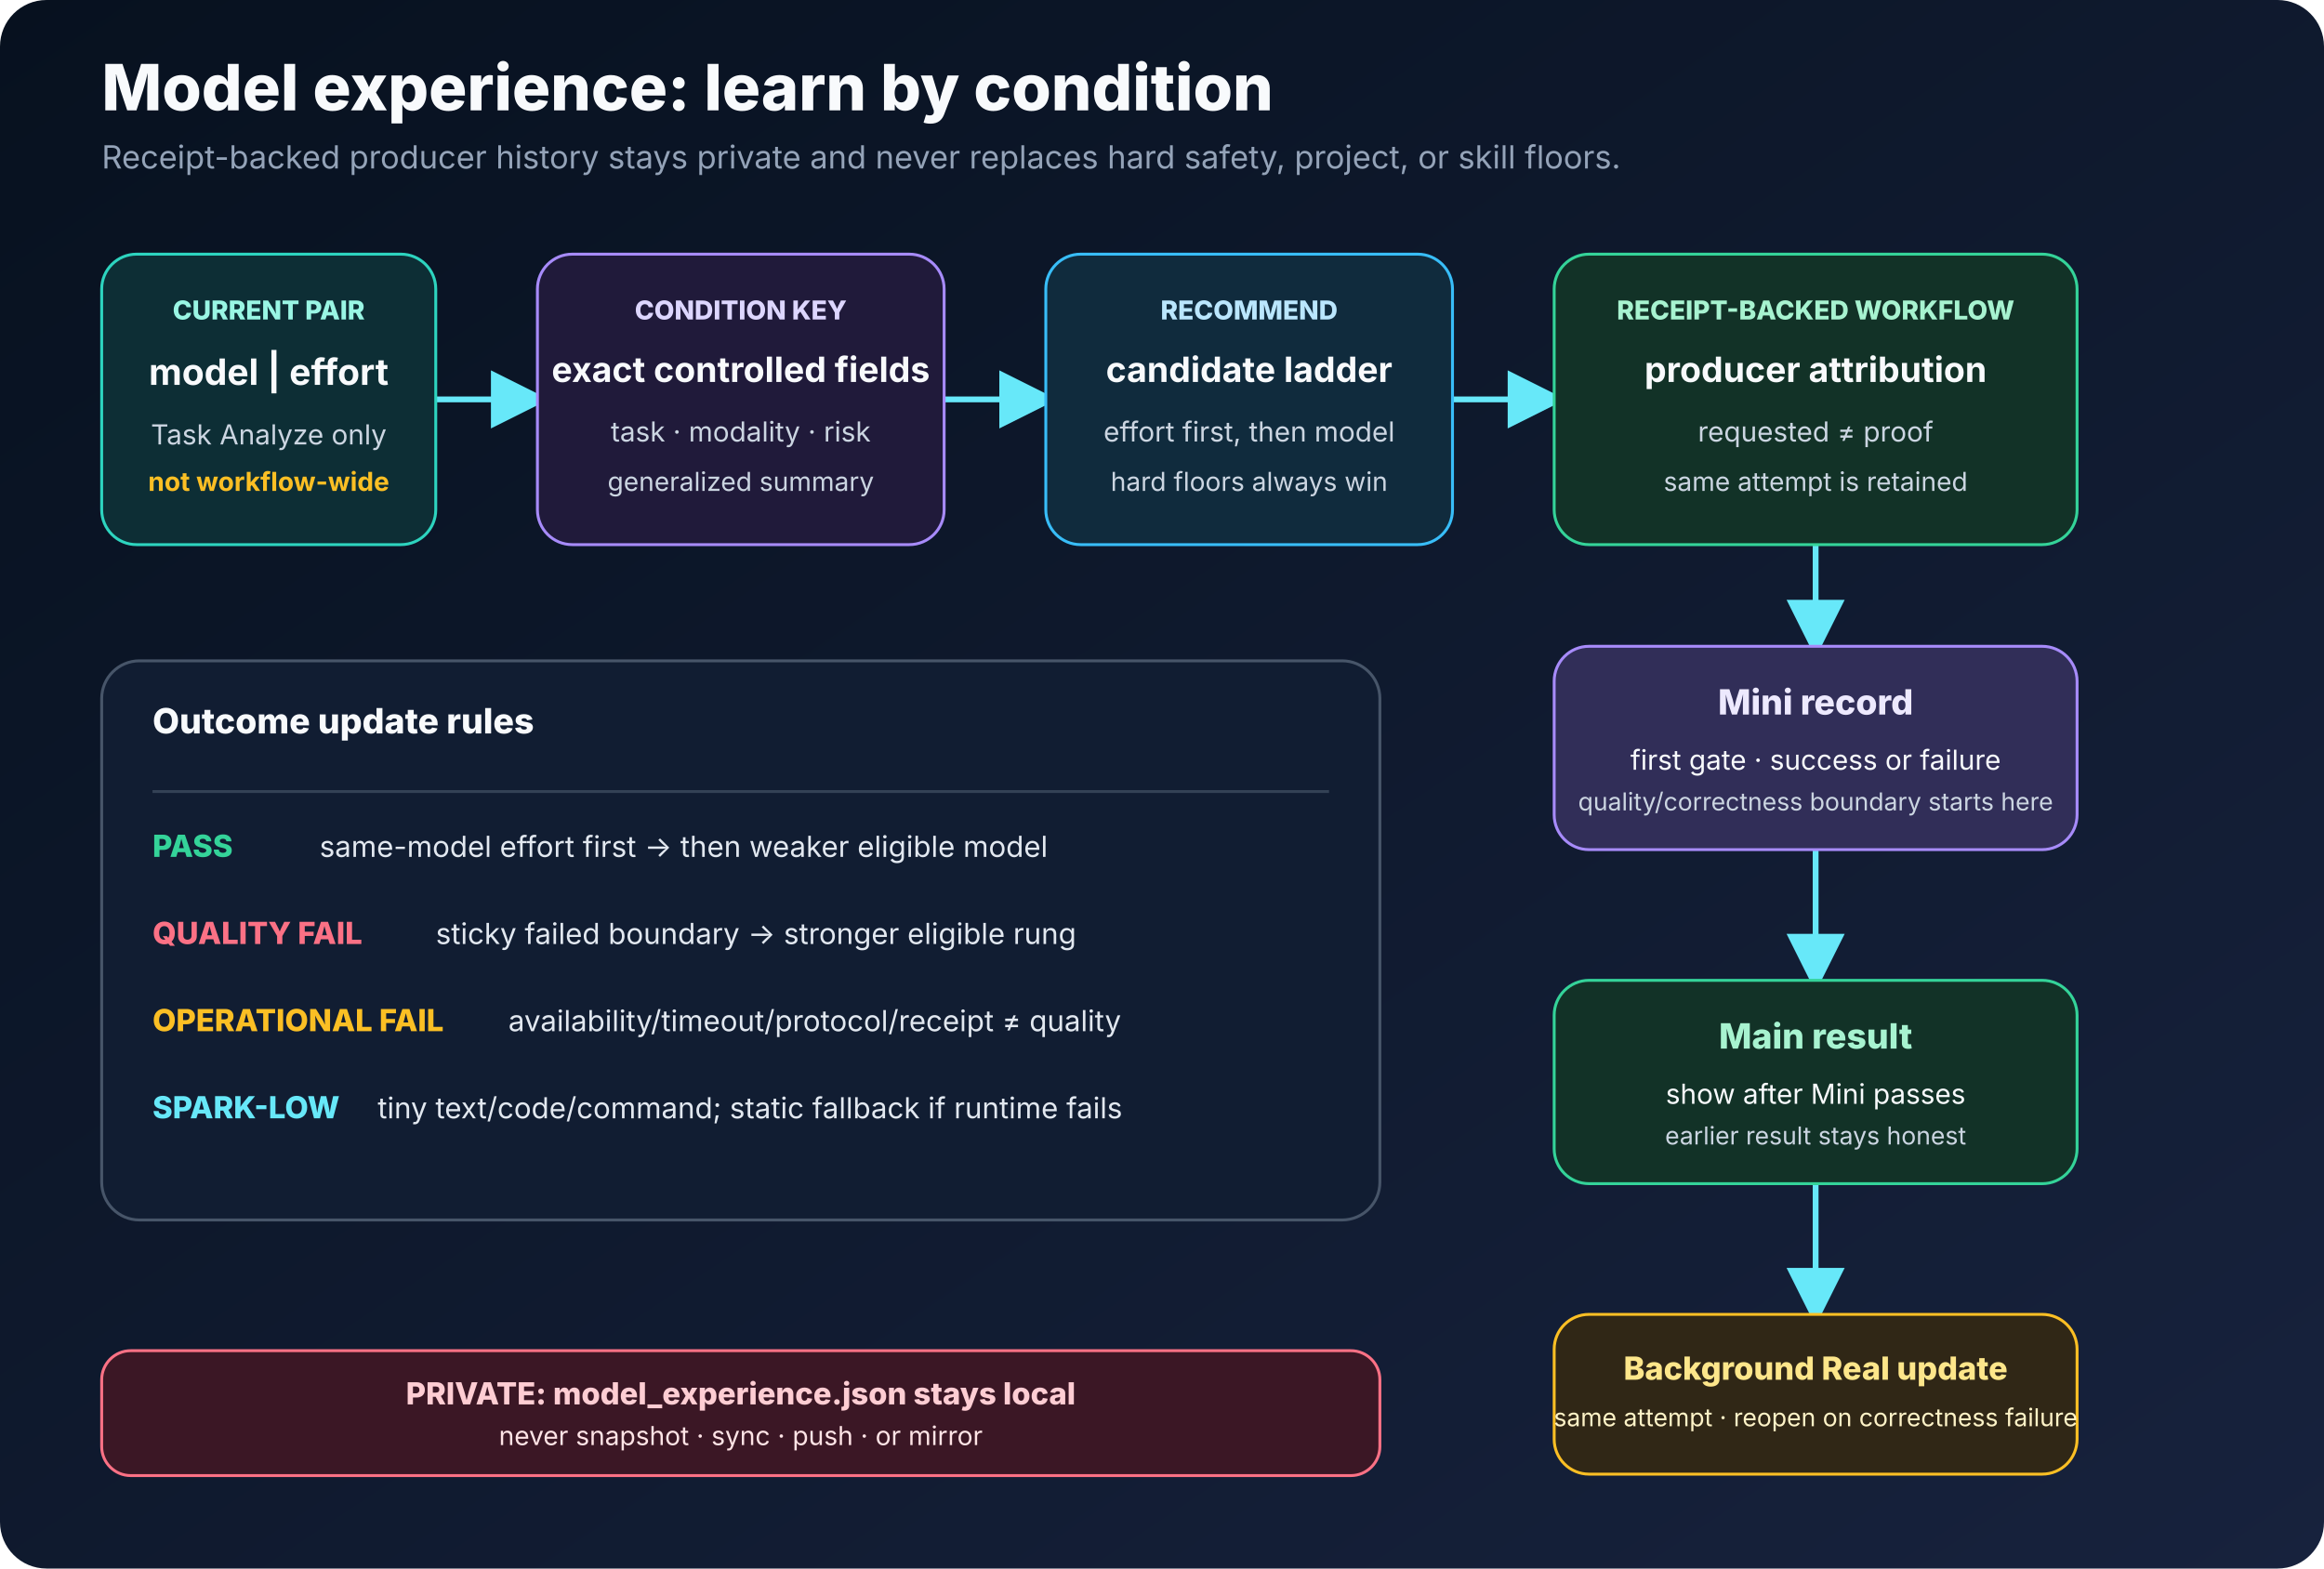
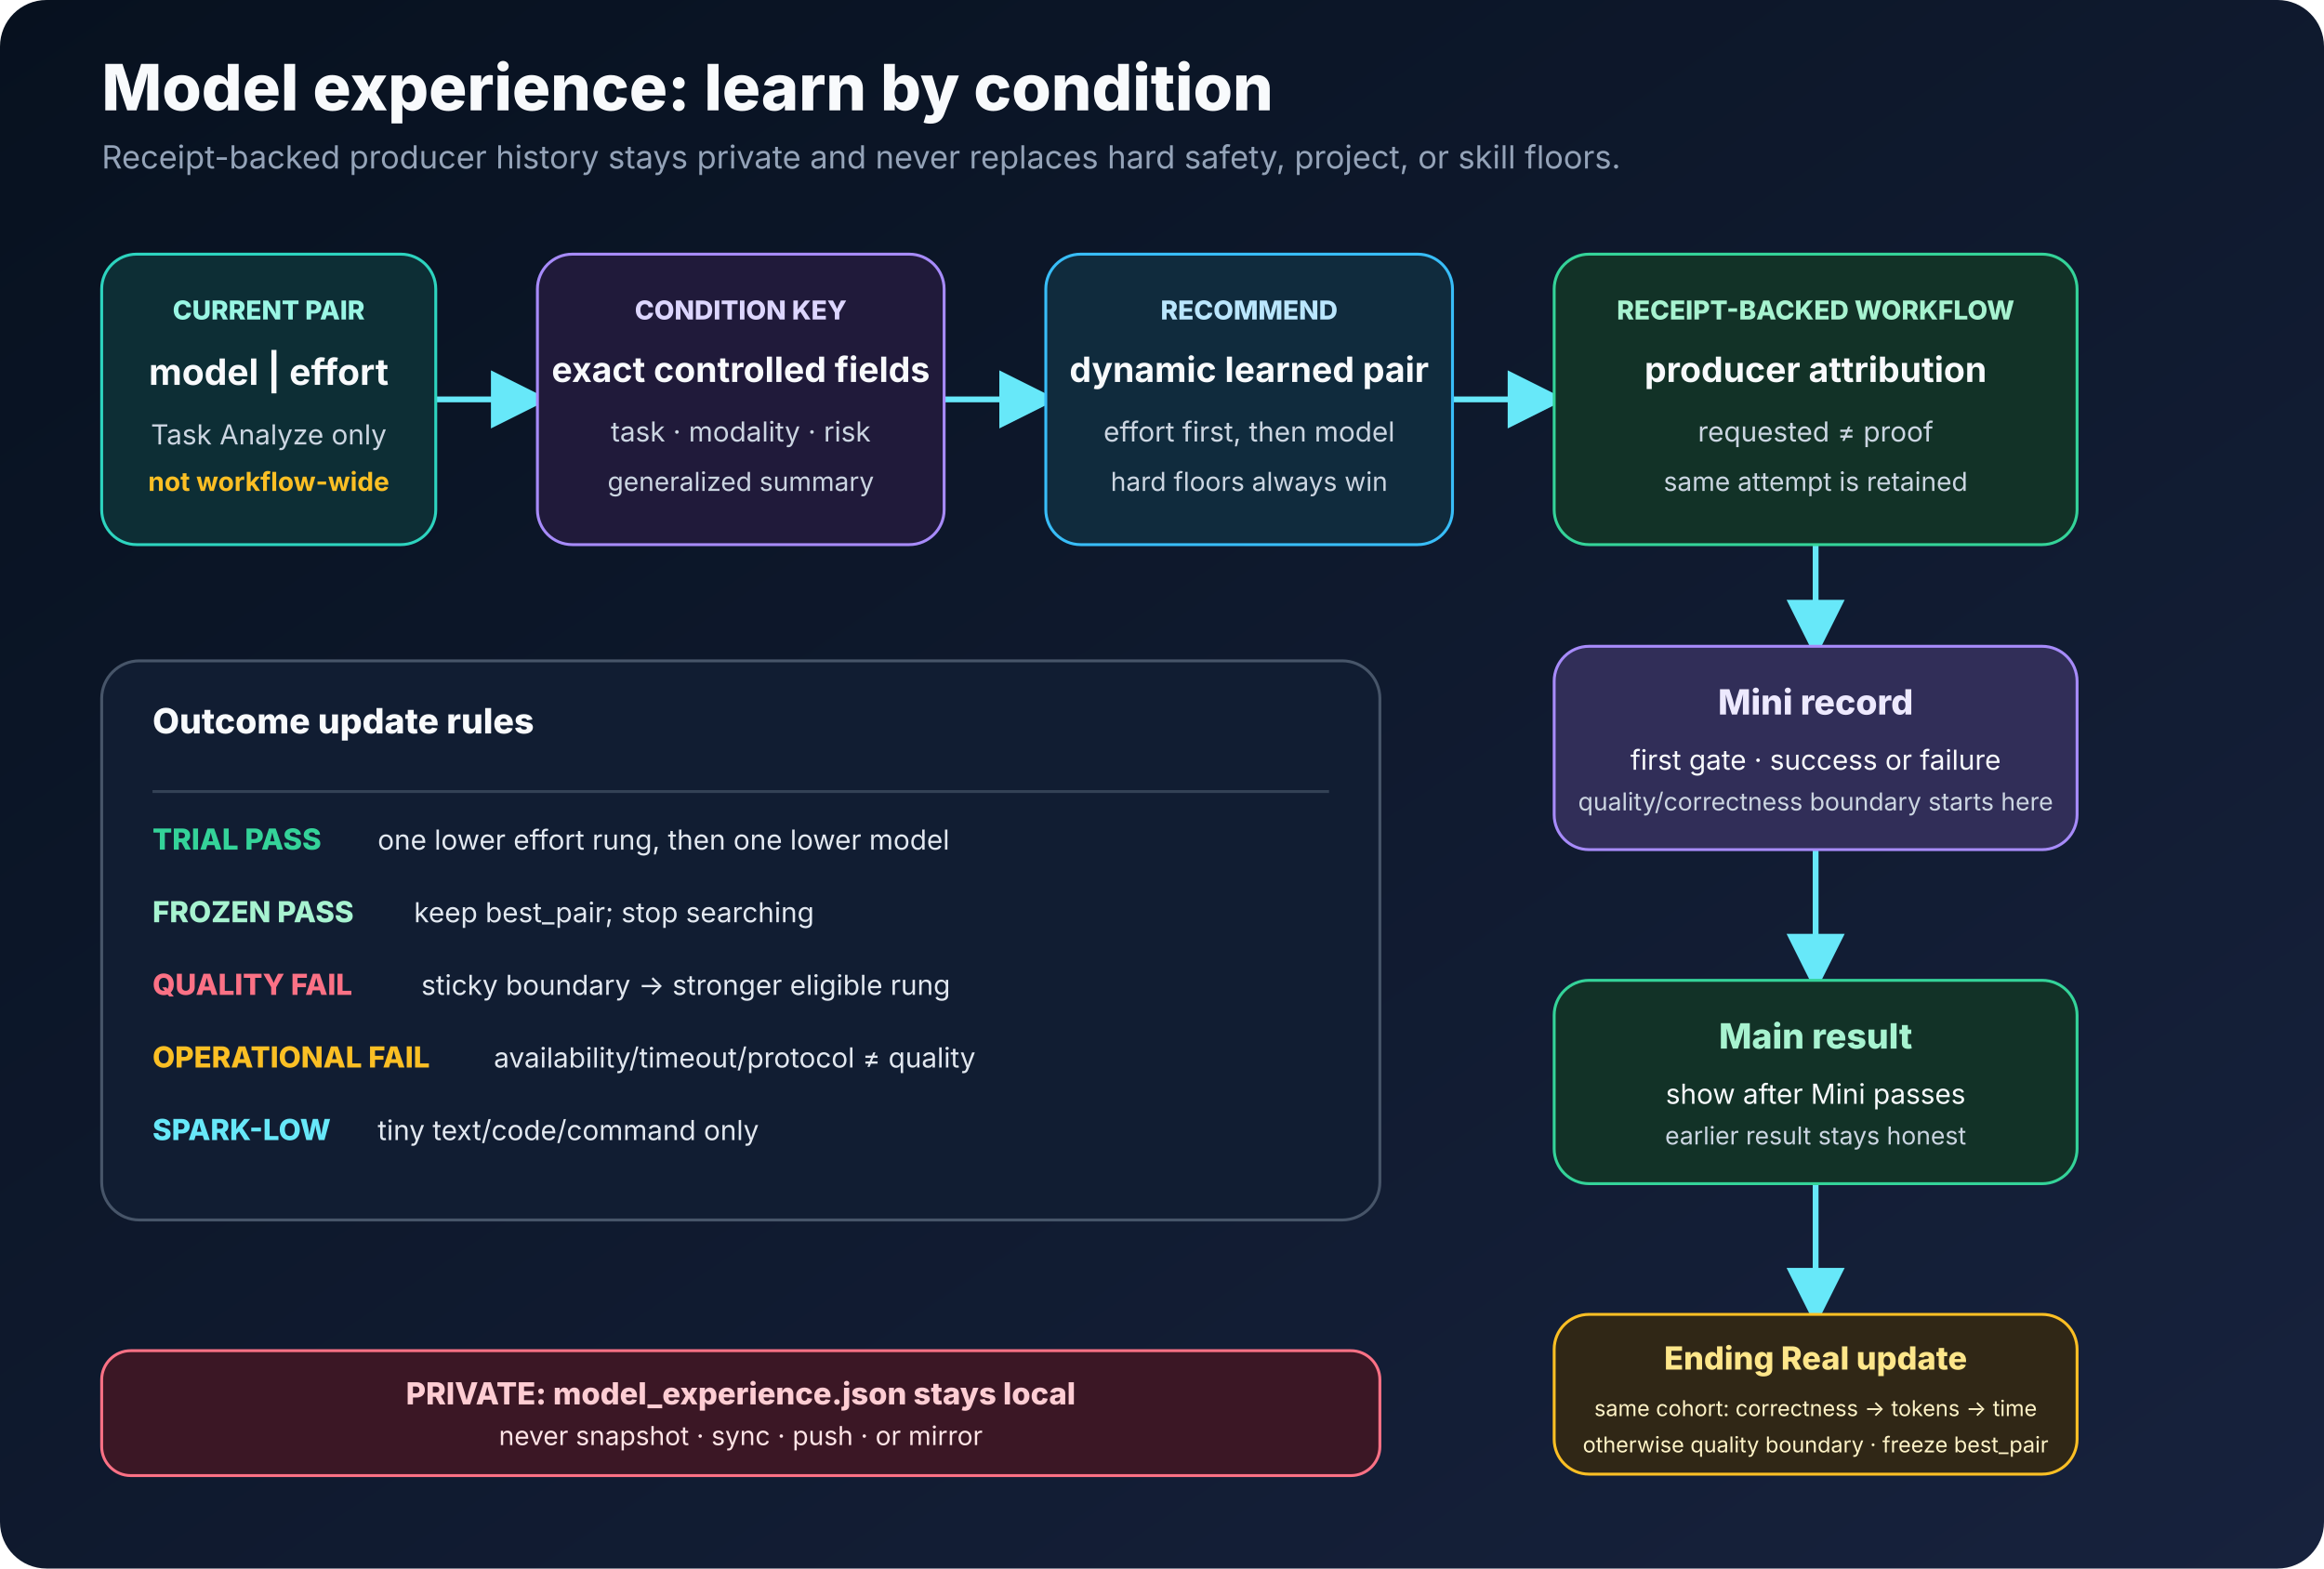
<svg xmlns="http://www.w3.org/2000/svg" width="1600" height="1080" viewBox="0 0 1600 1080" role="img" aria-labelledby="title desc">
  <defs>
    <linearGradient id="bg" x1="0" y1="0" x2="1" y2="1">
      <stop stop-color="#07111f" />
      <stop offset="1" stop-color="#17223d" />
    </linearGradient>
    <marker id="arrow" markerWidth="10" markerHeight="10" refX="8" refY="5" orient="auto">
      <path d="M0 0L10 5L0 10z" fill="#67e8f9" />
    </marker>
    <style>text{font-family:Inter,ui-sans-serif,-apple-system,BlinkMacSystemFont,"Segoe UI",sans-serif}</style>
  </defs>
  <rect width="1600" height="1080" rx="32" fill="url(#bg)" />
  <text x="70" y="76" fill="#f8fafc" font-size="44" font-weight="800">Model experience: learn by condition</text>
  <text x="70" y="116" fill="#94a3b8" font-size="22">Receipt-backed producer history stays private and never replaces hard safety, project, or skill floors.</text>
  <g stroke="#67e8f9" stroke-width="4" fill="none" marker-end="url(#arrow)">
    <path d="M300 275H370" />
    <path d="M650 275H720" />
    <path d="M1000 275H1070" />
    <path d="M1250 355V445" />
    <path d="M1250 585V675" />
    <path d="M1250 815V905" />
  </g>
  <g>
    <rect x="70" y="175" width="230" height="200" rx="24" fill="#0d2e35" stroke="#2dd4bf" stroke-width="2" />
    <text x="185" y="220" text-anchor="middle" fill="#99f6e4" font-size="18" font-weight="800">CURRENT PAIR</text>
    <text x="185" y="265" text-anchor="middle" fill="#f8fafc" font-size="25" font-weight="700">model | effort</text>
    <text x="185" y="306" text-anchor="middle" fill="#cbd5e1" font-size="19">Task Analyze only</text>
    <text x="185" y="338" text-anchor="middle" fill="#fbbf24" font-size="18" font-weight="700">not workflow-wide</text>
    <rect x="370" y="175" width="280" height="200" rx="24" fill="#201a3a" stroke="#a78bfa" stroke-width="2" />
    <text x="510" y="220" text-anchor="middle" fill="#ddd6fe" font-size="18" font-weight="800">CONDITION KEY</text>
    <text x="510" y="263" text-anchor="middle" fill="#f8fafc" font-size="24" font-weight="700">exact controlled fields</text>
    <text x="510" y="304" text-anchor="middle" fill="#cbd5e1" font-size="19">task · modality · risk</text>
    <text x="510" y="338" text-anchor="middle" fill="#cbd5e1" font-size="18">generalized summary</text>
    <rect x="720" y="175" width="280" height="200" rx="24" fill="#102b3d" stroke="#38bdf8" stroke-width="2" />
    <text x="860" y="220" text-anchor="middle" fill="#bae6fd" font-size="18" font-weight="800">RECOMMEND</text>
-     <text x="860" y="263" text-anchor="middle" fill="#f8fafc" font-size="24" font-weight="700">candidate ladder</text>
+     <text x="860" y="263" text-anchor="middle" fill="#f8fafc" font-size="24" font-weight="700">dynamic learned pair</text>
    <text x="860" y="304" text-anchor="middle" fill="#cbd5e1" font-size="19">effort first, then model</text>
    <text x="860" y="338" text-anchor="middle" fill="#cbd5e1" font-size="18">hard floors always win</text>
    <rect x="1070" y="175" width="360" height="200" rx="24" fill="#123227" stroke="#34d399" stroke-width="2" />
    <text x="1250" y="220" text-anchor="middle" fill="#a7f3d0" font-size="18" font-weight="800">RECEIPT-BACKED WORKFLOW</text>
    <text x="1250" y="263" text-anchor="middle" fill="#f8fafc" font-size="24" font-weight="700">producer attribution</text>
    <text x="1250" y="304" text-anchor="middle" fill="#cbd5e1" font-size="19">requested ≠ proof</text>
    <text x="1250" y="338" text-anchor="middle" fill="#cbd5e1" font-size="18">same attempt is retained</text>
  </g>
  <g>
    <rect x="1070" y="445" width="360" height="140" rx="24" fill="#312e58" stroke="#a78bfa" stroke-width="2" />
    <text x="1250" y="492" text-anchor="middle" fill="#ede9fe" font-size="24" font-weight="800">Mini record</text>
    <text x="1250" y="530" text-anchor="middle" fill="#f8fafc" font-size="19">first gate · success or failure</text>
    <text x="1250" y="558" text-anchor="middle" fill="#cbd5e1" font-size="17">quality/correctness boundary starts here</text>
    <rect x="1070" y="675" width="360" height="140" rx="24" fill="#123227" stroke="#34d399" stroke-width="2" />
    <text x="1250" y="722" text-anchor="middle" fill="#a7f3d0" font-size="24" font-weight="800">Main result</text>
    <text x="1250" y="760" text-anchor="middle" fill="#f8fafc" font-size="19">show after Mini passes</text>
    <text x="1250" y="788" text-anchor="middle" fill="#cbd5e1" font-size="17">earlier result stays honest</text>
    <rect x="1070" y="905" width="360" height="110" rx="24" fill="#302716" stroke="#fbbf24" stroke-width="2" />
-     <text x="1250" y="950" text-anchor="middle" fill="#fde68a" font-size="22" font-weight="800">Background Real update</text>
-     <text x="1250" y="982" text-anchor="middle" fill="#fef3c7" font-size="17">same attempt · reopen on correctness failure</text>
+     <text x="1250" y="943" text-anchor="middle" fill="#fde68a" font-size="22" font-weight="800">Ending Real update</text>
+     <text x="1250" y="975" text-anchor="middle" fill="#fef3c7" font-size="15">same cohort: correctness → tokens → time</text>
+     <text x="1250" y="1000" text-anchor="middle" fill="#fef3c7" font-size="15">otherwise quality boundary · freeze best_pair</text>
  </g>
  <g>
    <rect x="70" y="455" width="880" height="385" rx="26" fill="#111d32" stroke="#475569" stroke-width="2" />
    <text x="105" y="505" fill="#f8fafc" font-size="24" font-weight="800">Outcome update rules</text>
    <path d="M105 545H915" stroke="#334155" stroke-width="2" />
-     <text x="105" y="590" fill="#34d399" font-size="21" font-weight="800">PASS</text>
-     <text x="220" y="590" fill="#e2e8f0" font-size="20">same-model effort first → then weaker eligible model</text>
-     <text x="105" y="650" fill="#fb7185" font-size="21" font-weight="800">QUALITY FAIL</text>
-     <text x="300" y="650" fill="#e2e8f0" font-size="20">sticky failed boundary → stronger eligible rung</text>
-     <text x="105" y="710" fill="#fbbf24" font-size="21" font-weight="800">OPERATIONAL FAIL</text>
-     <text x="350" y="710" fill="#e2e8f0" font-size="20">availability/timeout/protocol/receipt ≠ quality</text>
-     <text x="105" y="770" fill="#67e8f9" font-size="21" font-weight="800">SPARK-LOW</text>
-     <text x="260" y="770" fill="#e2e8f0" font-size="20">tiny text/code/command; static fallback if runtime fails</text>
+     <text x="105" y="585" fill="#34d399" font-size="20" font-weight="800">TRIAL PASS</text>
+     <text x="260" y="585" fill="#e2e8f0" font-size="19">one lower effort rung, then one lower model</text>
+     <text x="105" y="635" fill="#a7f3d0" font-size="20" font-weight="800">FROZEN PASS</text>
+     <text x="285" y="635" fill="#e2e8f0" font-size="19">keep best_pair; stop searching</text>
+     <text x="105" y="685" fill="#fb7185" font-size="20" font-weight="800">QUALITY FAIL</text>
+     <text x="290" y="685" fill="#e2e8f0" font-size="19">sticky boundary → stronger eligible rung</text>
+     <text x="105" y="735" fill="#fbbf24" font-size="20" font-weight="800">OPERATIONAL FAIL</text>
+     <text x="340" y="735" fill="#e2e8f0" font-size="19">availability/timeout/protocol ≠ quality</text>
+     <text x="105" y="785" fill="#67e8f9" font-size="20" font-weight="800">SPARK-LOW</text>
+     <text x="260" y="785" fill="#e2e8f0" font-size="19">tiny text/code/command only</text>
  </g>
  <rect x="70" y="930" width="880" height="86" rx="20" fill="#3b1725" stroke="#fb7185" stroke-width="2" />
  <text x="510" y="967" text-anchor="middle" fill="#fecdd3" font-size="21" font-weight="800">PRIVATE: model_experience.json stays local</text>
  <text x="510" y="995" text-anchor="middle" fill="#ffe4e6" font-size="18">never snapshot · sync · push · or mirror</text>
</svg>
